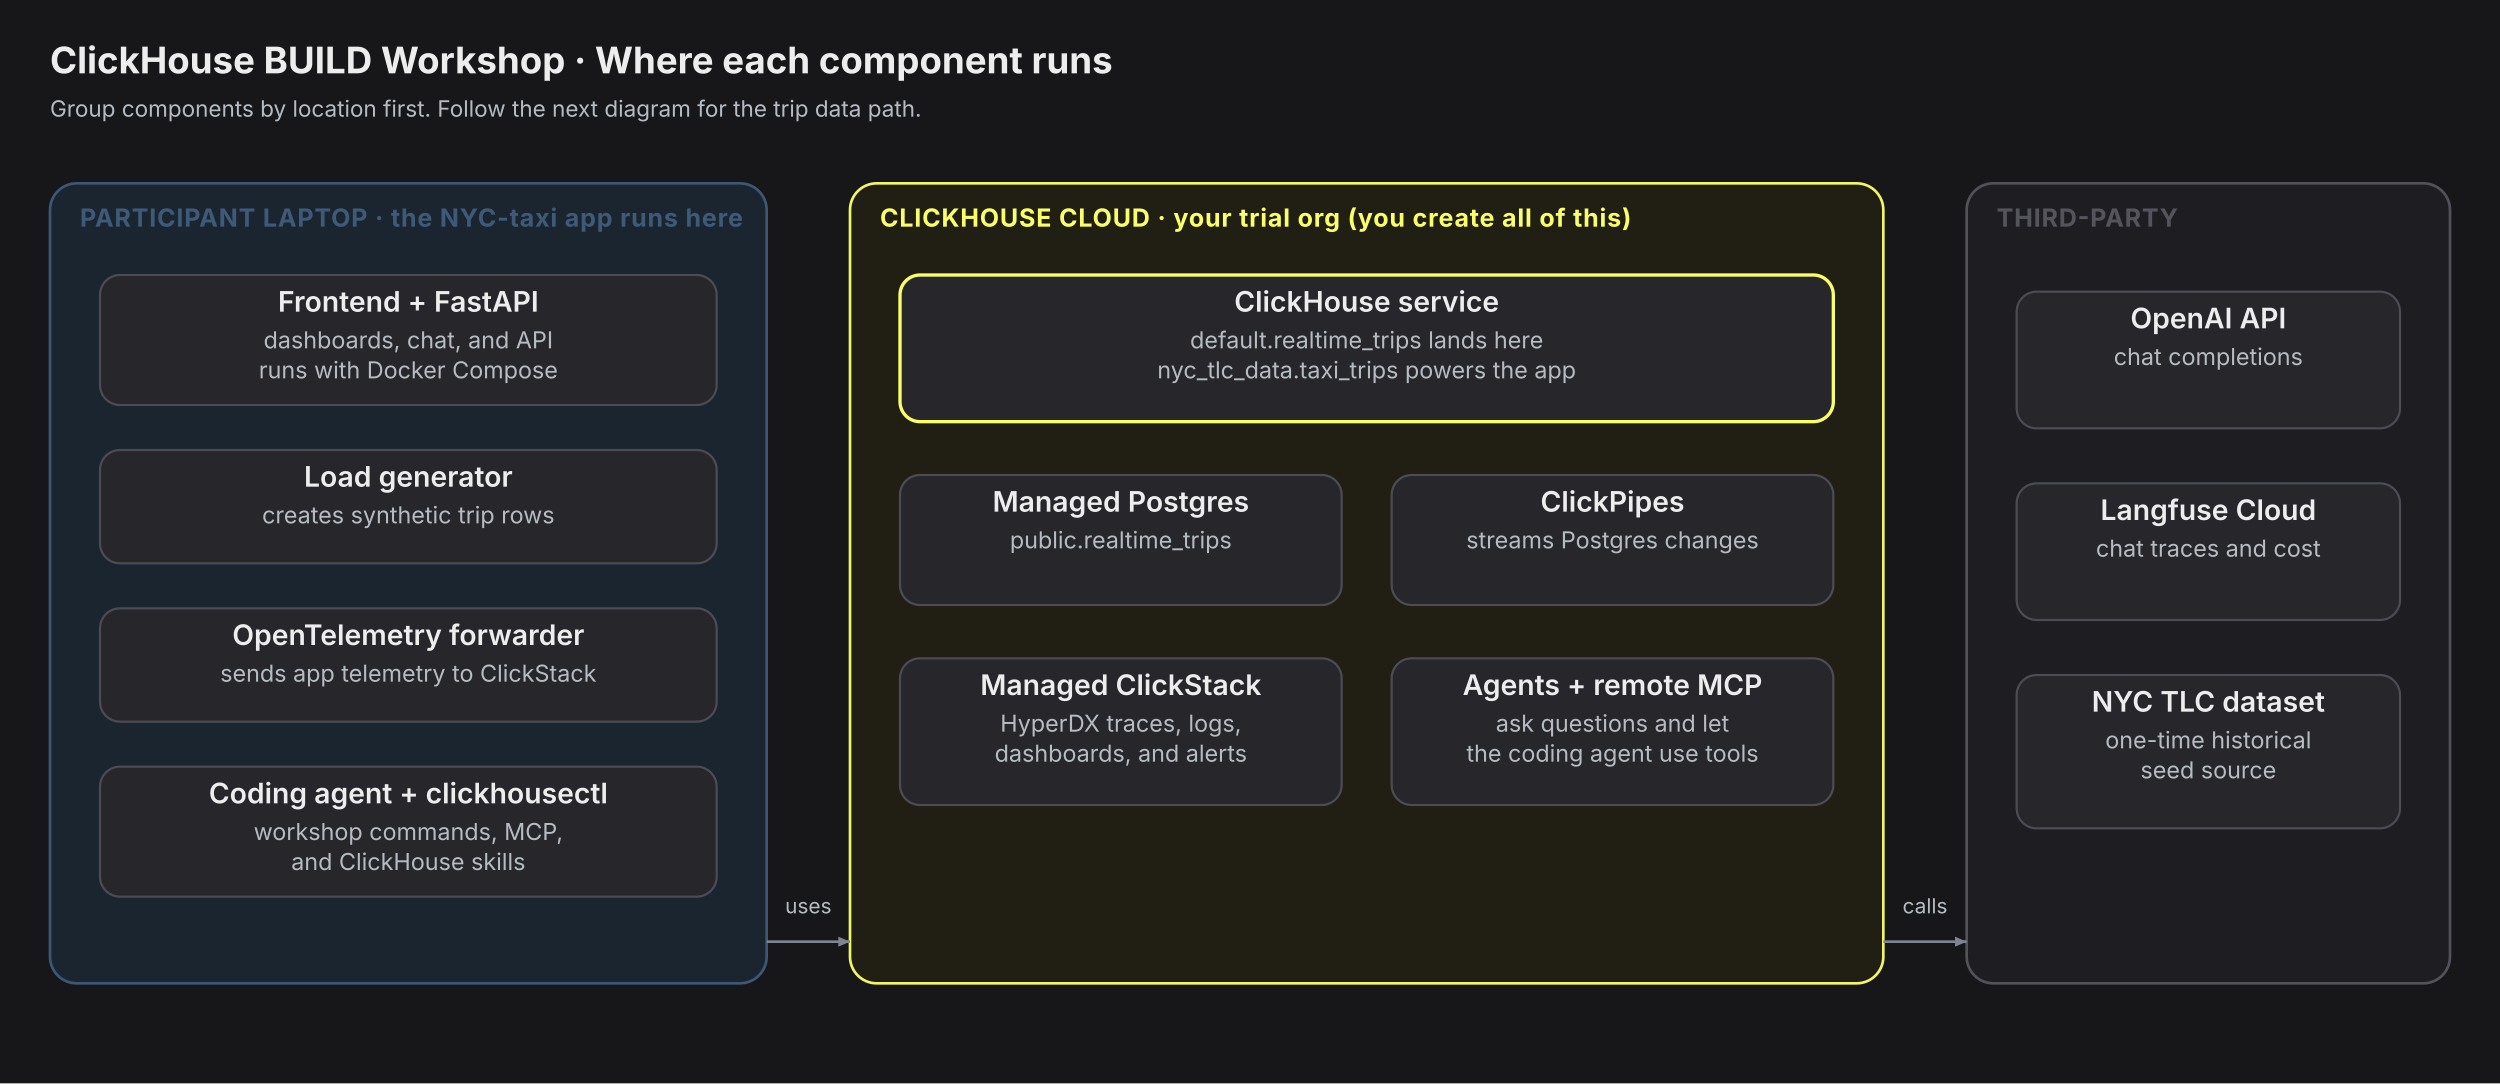
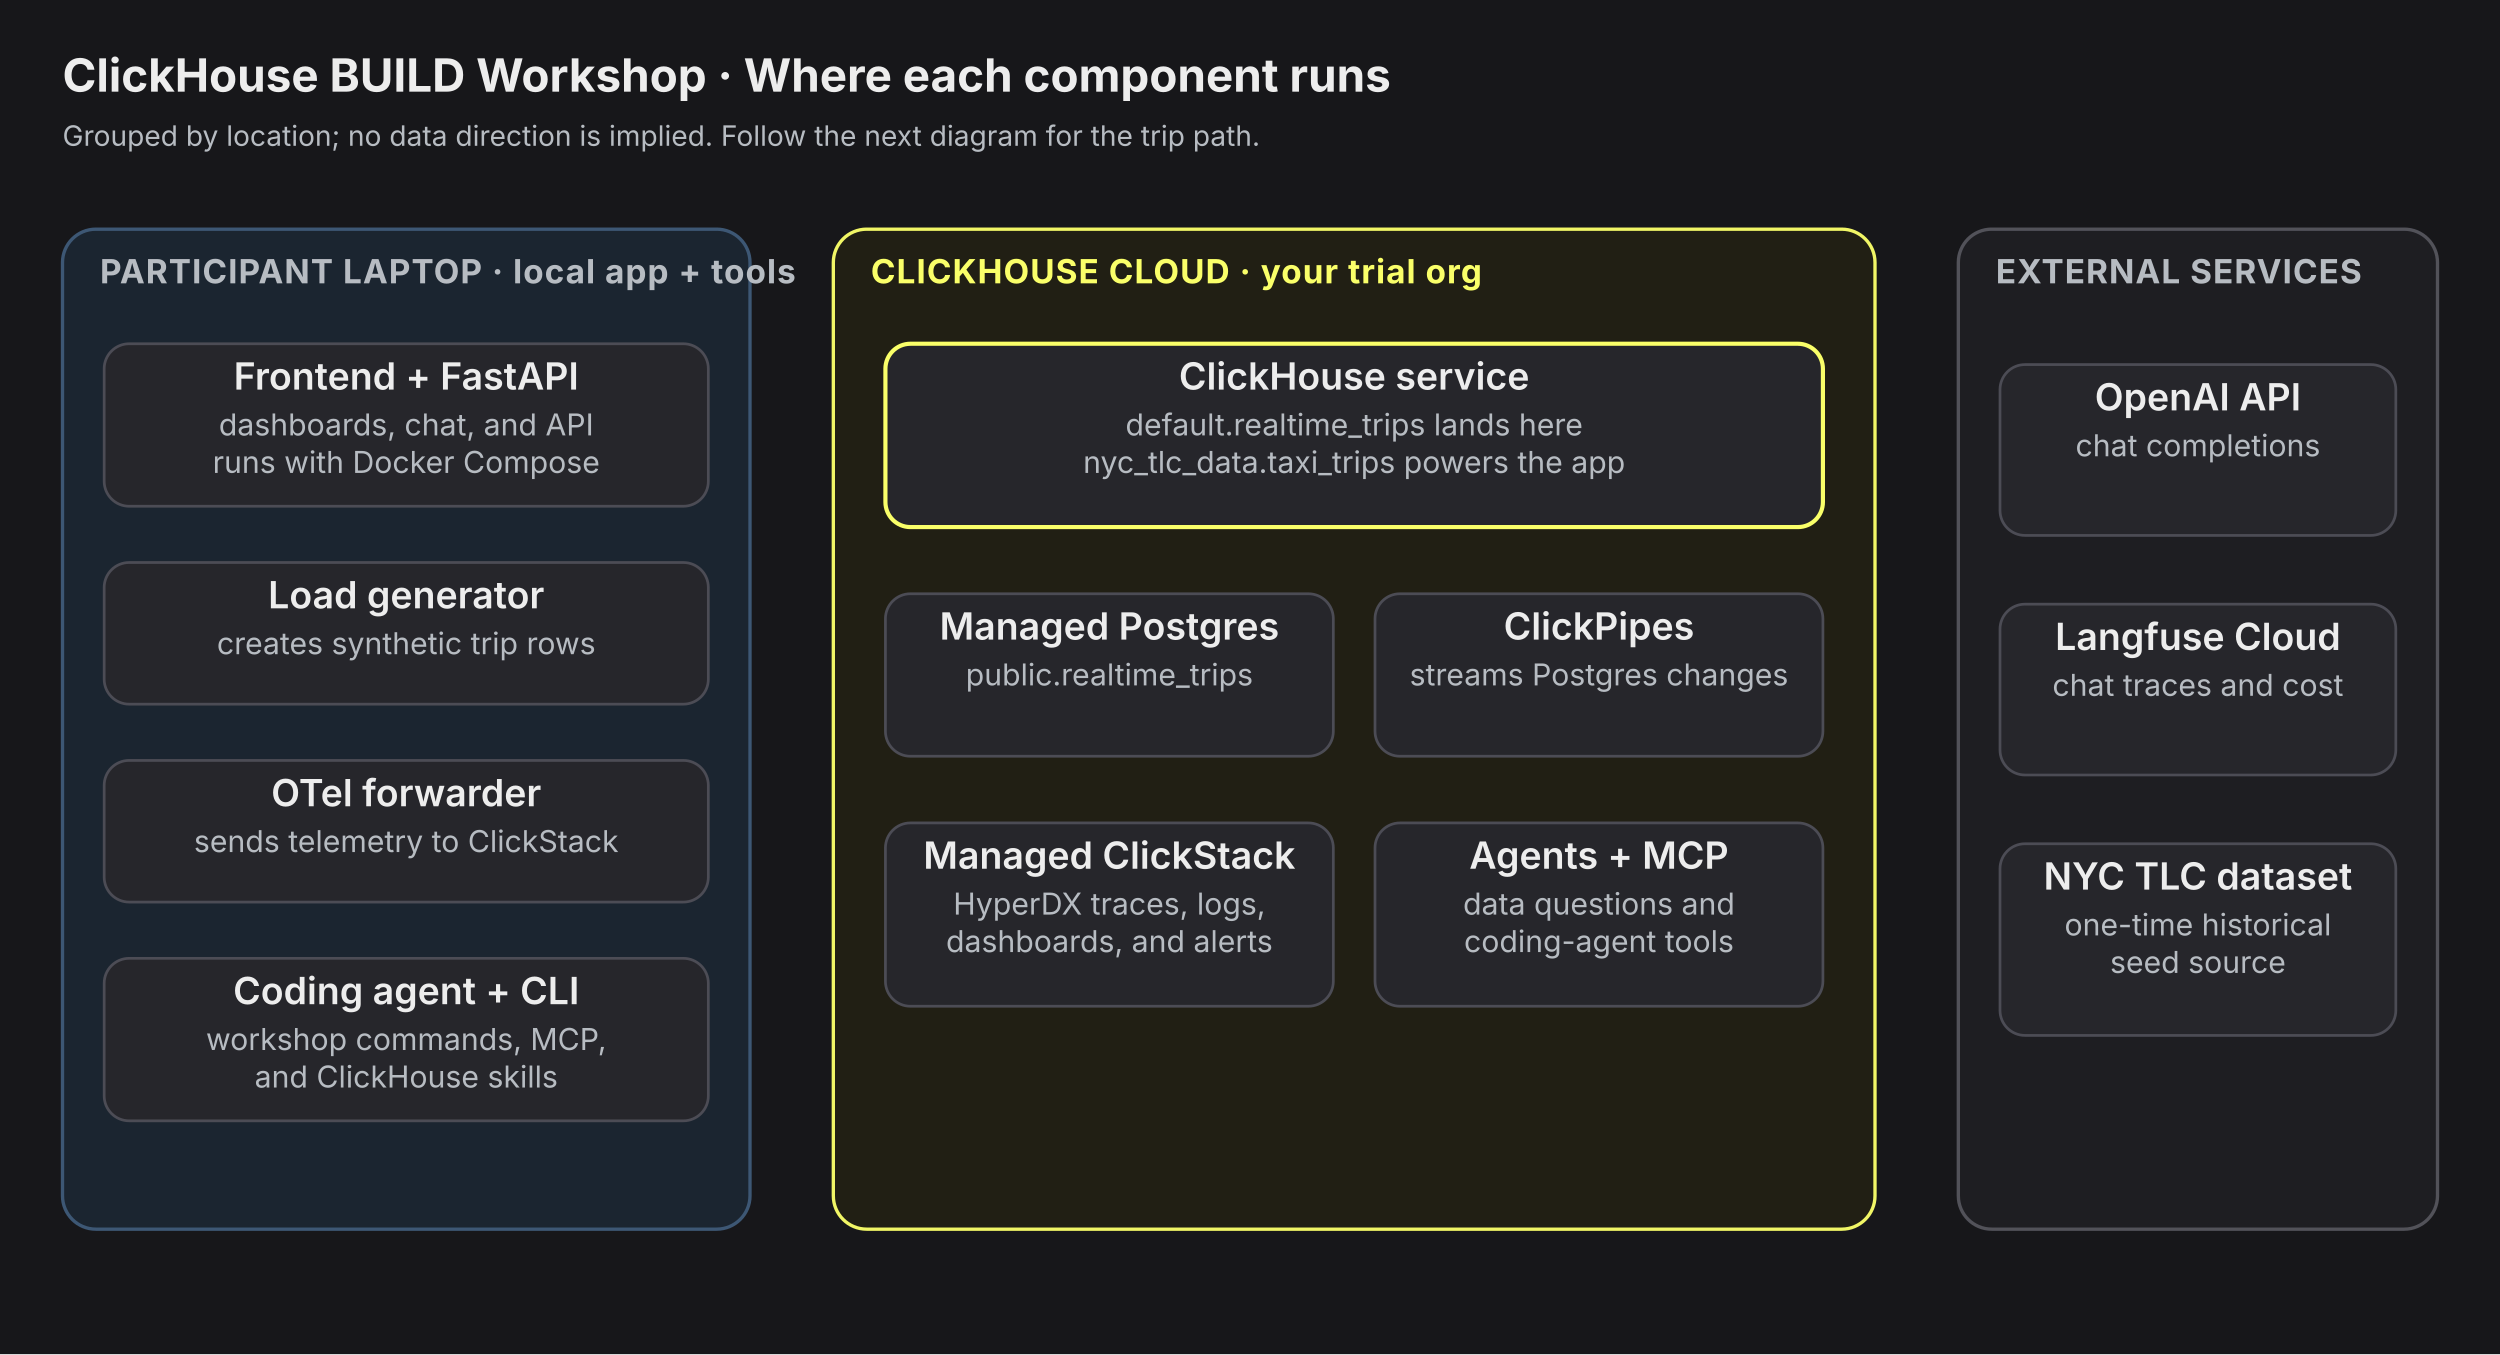
- <svg xmlns="http://www.w3.org/2000/svg" width="1500" height="650" viewBox="0 0 1500 650" font-family="Inter, -apple-system, Segoe UI, Roboto, sans-serif">
-   <rect x="0" y="0" width="1500" height="650" fill="#17171A" />
+ <svg xmlns="http://www.w3.org/2000/svg" width="1200" height="650" viewBox="0 0 1200 650" font-family="Inter, -apple-system, Segoe UI, Roboto, sans-serif">
+   <rect x="0" y="0" width="1200" height="650" fill="#17171A" />
  <defs>
    <marker id="arrow" markerWidth="9" markerHeight="9" refX="7" refY="3" orient="auto" markerUnits="userSpaceOnUse">
      <path d="M0,0 L7,3 L0,6 Z" fill="#7E858E" />
    </marker>
  </defs>
  <text x="30" y="44" fill="#EDEDED" font-size="22" font-weight="700">ClickHouse BUILD Workshop · Where each component runs</text>
-   <text x="30" y="70" fill="#B7BCC2" font-size="13.5">Group components by location first. Follow the next diagram for the trip data path.</text>
-   <rect x="30" y="110" width="430" height="480" rx="16" fill="#1B2531" stroke="#3E5A78" stroke-width="1.6" opacity="0.96" />
-   <text x="48" y="136" fill="#3E5A78" font-size="15" font-weight="700" letter-spacing="0.5">PARTICIPANT LAPTOP  ·  the NYC-taxi app runs here</text>
-   <rect x="510" y="110" width="620" height="480" rx="16" fill="#211F14" stroke="#FAFF69" stroke-width="1.6" opacity="0.96" />
-   <text x="528" y="136" fill="#FAFF69" font-size="15" font-weight="700" letter-spacing="0.5">CLICKHOUSE CLOUD  ·  your trial org (you create all of this)</text>
-   <rect x="1180" y="110" width="290" height="480" rx="16" fill="#1E1E22" stroke="#54545C" stroke-width="1.6" opacity="0.96" />
-   <text x="1198" y="136" fill="#54545C" font-size="15" font-weight="700" letter-spacing="0.5">THIRD-PARTY</text>
-   <rect x="60" y="165" width="370" height="78" rx="12" fill="#26262B" stroke="#4C4C55" stroke-width="1.3" />
-   <text x="245.0" y="187" fill="#EDEDED" font-size="17" font-weight="600" text-anchor="middle">Frontend + FastAPI</text>
-   <text x="245.0" y="209" fill="#B7BCC2" font-size="14" text-anchor="middle">dashboards, chat, and API</text>
-   <text x="245.0" y="227" fill="#B7BCC2" font-size="14" text-anchor="middle">runs with Docker Compose</text>
-   <rect x="60" y="270" width="370" height="68" rx="12" fill="#26262B" stroke="#4C4C55" stroke-width="1.3" />
-   <text x="245.0" y="292" fill="#EDEDED" font-size="17" font-weight="600" text-anchor="middle">Load generator</text>
-   <text x="245.0" y="314" fill="#B7BCC2" font-size="14" text-anchor="middle">creates synthetic trip rows</text>
-   <rect x="60" y="365" width="370" height="68" rx="12" fill="#26262B" stroke="#4C4C55" stroke-width="1.3" />
-   <text x="245.0" y="387" fill="#EDEDED" font-size="17" font-weight="600" text-anchor="middle">OpenTelemetry forwarder</text>
-   <text x="245.0" y="409" fill="#B7BCC2" font-size="14" text-anchor="middle">sends app telemetry to ClickStack</text>
-   <rect x="60" y="460" width="370" height="78" rx="12" fill="#26262B" stroke="#4C4C55" stroke-width="1.3" />
-   <text x="245.0" y="482" fill="#EDEDED" font-size="17" font-weight="600" text-anchor="middle">Coding agent + clickhousectl</text>
-   <text x="245.0" y="504" fill="#B7BCC2" font-size="14" text-anchor="middle">workshop commands, MCP,</text>
-   <text x="245.0" y="522" fill="#B7BCC2" font-size="14" text-anchor="middle">and ClickHouse skills</text>
-   <rect x="540" y="165" width="560" height="88" rx="12" fill="#26262B" stroke="#FAFF69" stroke-width="2" />
-   <text x="820.0" y="187" fill="#EDEDED" font-size="17" font-weight="600" text-anchor="middle">ClickHouse service</text>
-   <text x="820.0" y="209" fill="#B7BCC2" font-size="14" text-anchor="middle">default.realtime_trips lands here</text>
-   <text x="820.0" y="227" fill="#B7BCC2" font-size="14" text-anchor="middle">nyc_tlc_data.taxi_trips powers the app</text>
-   <rect x="540" y="285" width="265" height="78" rx="12" fill="#26262B" stroke="#4C4C55" stroke-width="1.3" />
-   <text x="672.5" y="307" fill="#EDEDED" font-size="17" font-weight="600" text-anchor="middle">Managed Postgres</text>
-   <text x="672.5" y="329" fill="#B7BCC2" font-size="14" text-anchor="middle">public.realtime_trips</text>
-   <rect x="835" y="285" width="265" height="78" rx="12" fill="#26262B" stroke="#4C4C55" stroke-width="1.3" />
-   <text x="967.5" y="307" fill="#EDEDED" font-size="17" font-weight="600" text-anchor="middle">ClickPipes</text>
-   <text x="967.5" y="329" fill="#B7BCC2" font-size="14" text-anchor="middle">streams Postgres changes</text>
-   <rect x="540" y="395" width="265" height="88" rx="12" fill="#26262B" stroke="#4C4C55" stroke-width="1.3" />
-   <text x="672.5" y="417" fill="#EDEDED" font-size="17" font-weight="600" text-anchor="middle">Managed ClickStack</text>
-   <text x="672.5" y="439" fill="#B7BCC2" font-size="14" text-anchor="middle">HyperDX traces, logs,</text>
-   <text x="672.5" y="457" fill="#B7BCC2" font-size="14" text-anchor="middle">dashboards, and alerts</text>
-   <rect x="835" y="395" width="265" height="88" rx="12" fill="#26262B" stroke="#4C4C55" stroke-width="1.3" />
-   <text x="967.5" y="417" fill="#EDEDED" font-size="17" font-weight="600" text-anchor="middle">Agents + remote MCP</text>
-   <text x="967.5" y="439" fill="#B7BCC2" font-size="14" text-anchor="middle">ask questions and let</text>
-   <text x="967.5" y="457" fill="#B7BCC2" font-size="14" text-anchor="middle">the coding agent use tools</text>
-   <rect x="1210" y="175" width="230" height="82" rx="12" fill="#26262B" stroke="#4C4C55" stroke-width="1.3" />
-   <text x="1325.0" y="197" fill="#EDEDED" font-size="17" font-weight="600" text-anchor="middle">OpenAI API</text>
-   <text x="1325.0" y="219" fill="#B7BCC2" font-size="14" text-anchor="middle">chat completions</text>
-   <rect x="1210" y="290" width="230" height="82" rx="12" fill="#26262B" stroke="#4C4C55" stroke-width="1.3" />
-   <text x="1325.0" y="312" fill="#EDEDED" font-size="17" font-weight="600" text-anchor="middle">Langfuse Cloud</text>
-   <text x="1325.0" y="334" fill="#B7BCC2" font-size="14" text-anchor="middle">chat traces and cost</text>
-   <rect x="1210" y="405" width="230" height="92" rx="12" fill="#26262B" stroke="#4C4C55" stroke-width="1.3" />
-   <text x="1325.0" y="427" fill="#EDEDED" font-size="17" font-weight="600" text-anchor="middle">NYC TLC dataset</text>
-   <text x="1325.0" y="449" fill="#B7BCC2" font-size="14" text-anchor="middle">one-time historical</text>
-   <text x="1325.0" y="467" fill="#B7BCC2" font-size="14" text-anchor="middle">seed source</text>
-   <path d="M460,565 L510,565" fill="none" stroke="#7E858E" stroke-width="1.6" marker-end="url(#arrow)" />
-   <rect x="465.6" y="534" width="38.8" height="20" rx="4" fill="#17171A" />
-   <text x="485" y="548" fill="#B7BCC2" font-size="12.5" text-anchor="middle">uses</text>
-   <path d="M1130,565 L1180,565" fill="none" stroke="#7E858E" stroke-width="1.6" marker-end="url(#arrow)" />
-   <rect x="1132.0" y="534" width="46.0" height="20" rx="4" fill="#17171A" />
-   <text x="1155" y="548" fill="#B7BCC2" font-size="12.5" text-anchor="middle">calls</text>
+   <text x="30" y="70" fill="#B7BCC2" font-size="13.5">Grouped by location; no data direction is implied. Follow the next diagram for the trip path.</text>
+   <rect x="30" y="110" width="330" height="480" rx="16" fill="#1B2531" stroke="#3E5A78" stroke-width="1.6" opacity="0.96" />
+   <text x="48" y="136" fill="#B7BCC2" font-size="16" font-weight="700" letter-spacing="0.5">PARTICIPANT LAPTOP · local app + tools</text>
+   <rect x="400" y="110" width="500" height="480" rx="16" fill="#211F14" stroke="#FAFF69" stroke-width="1.6" opacity="0.96" />
+   <text x="418" y="136" fill="#FAFF69" font-size="16" font-weight="700" letter-spacing="0.5">CLICKHOUSE CLOUD · your trial org</text>
+   <rect x="940" y="110" width="230" height="480" rx="16" fill="#1E1E22" stroke="#54545C" stroke-width="1.6" opacity="0.96" />
+   <text x="958" y="136" fill="#B7BCC2" font-size="16" font-weight="700" letter-spacing="0.5">EXTERNAL SERVICES</text>
+   <rect x="50" y="165" width="290" height="78" rx="12" fill="#26262B" stroke="#4C4C55" stroke-width="1.3" />
+   <text x="195.0" y="187" fill="#EDEDED" font-size="18" font-weight="600" text-anchor="middle">Frontend + FastAPI</text>
+   <text x="195.0" y="209" fill="#B7BCC2" font-size="14.5" text-anchor="middle">dashboards, chat, and API</text>
+   <text x="195.0" y="227" fill="#B7BCC2" font-size="14.5" text-anchor="middle">runs with Docker Compose</text>
+   <rect x="50" y="270" width="290" height="68" rx="12" fill="#26262B" stroke="#4C4C55" stroke-width="1.3" />
+   <text x="195.0" y="292" fill="#EDEDED" font-size="18" font-weight="600" text-anchor="middle">Load generator</text>
+   <text x="195.0" y="314" fill="#B7BCC2" font-size="14.5" text-anchor="middle">creates synthetic trip rows</text>
+   <rect x="50" y="365" width="290" height="68" rx="12" fill="#26262B" stroke="#4C4C55" stroke-width="1.3" />
+   <text x="195.0" y="387" fill="#EDEDED" font-size="18" font-weight="600" text-anchor="middle">OTel forwarder</text>
+   <text x="195.0" y="409" fill="#B7BCC2" font-size="14.5" text-anchor="middle">sends telemetry to ClickStack</text>
+   <rect x="50" y="460" width="290" height="78" rx="12" fill="#26262B" stroke="#4C4C55" stroke-width="1.3" />
+   <text x="195.0" y="482" fill="#EDEDED" font-size="18" font-weight="600" text-anchor="middle">Coding agent + CLI</text>
+   <text x="195.0" y="504" fill="#B7BCC2" font-size="14.5" text-anchor="middle">workshop commands, MCP,</text>
+   <text x="195.0" y="522" fill="#B7BCC2" font-size="14.5" text-anchor="middle">and ClickHouse skills</text>
+   <rect x="425" y="165" width="450" height="88" rx="12" fill="#26262B" stroke="#FAFF69" stroke-width="2" />
+   <text x="650.0" y="187" fill="#EDEDED" font-size="18" font-weight="600" text-anchor="middle">ClickHouse service</text>
+   <text x="650.0" y="209" fill="#B7BCC2" font-size="14.5" text-anchor="middle">default.realtime_trips lands here</text>
+   <text x="650.0" y="227" fill="#B7BCC2" font-size="14.5" text-anchor="middle">nyc_tlc_data.taxi_trips powers the app</text>
+   <rect x="425" y="285" width="215" height="78" rx="12" fill="#26262B" stroke="#4C4C55" stroke-width="1.3" />
+   <text x="532.5" y="307" fill="#EDEDED" font-size="18" font-weight="600" text-anchor="middle">Managed Postgres</text>
+   <text x="532.5" y="329" fill="#B7BCC2" font-size="14.5" text-anchor="middle">public.realtime_trips</text>
+   <rect x="660" y="285" width="215" height="78" rx="12" fill="#26262B" stroke="#4C4C55" stroke-width="1.3" />
+   <text x="767.5" y="307" fill="#EDEDED" font-size="18" font-weight="600" text-anchor="middle">ClickPipes</text>
+   <text x="767.5" y="329" fill="#B7BCC2" font-size="14.5" text-anchor="middle">streams Postgres changes</text>
+   <rect x="425" y="395" width="215" height="88" rx="12" fill="#26262B" stroke="#4C4C55" stroke-width="1.3" />
+   <text x="532.5" y="417" fill="#EDEDED" font-size="18" font-weight="600" text-anchor="middle">Managed ClickStack</text>
+   <text x="532.5" y="439" fill="#B7BCC2" font-size="14.5" text-anchor="middle">HyperDX traces, logs,</text>
+   <text x="532.5" y="457" fill="#B7BCC2" font-size="14.5" text-anchor="middle">dashboards, and alerts</text>
+   <rect x="660" y="395" width="215" height="88" rx="12" fill="#26262B" stroke="#4C4C55" stroke-width="1.3" />
+   <text x="767.5" y="417" fill="#EDEDED" font-size="18" font-weight="600" text-anchor="middle">Agents + MCP</text>
+   <text x="767.5" y="439" fill="#B7BCC2" font-size="14.5" text-anchor="middle">data questions and</text>
+   <text x="767.5" y="457" fill="#B7BCC2" font-size="14.5" text-anchor="middle">coding-agent tools</text>
+   <rect x="960" y="175" width="190" height="82" rx="12" fill="#26262B" stroke="#4C4C55" stroke-width="1.3" />
+   <text x="1055.0" y="197" fill="#EDEDED" font-size="18" font-weight="600" text-anchor="middle">OpenAI API</text>
+   <text x="1055.0" y="219" fill="#B7BCC2" font-size="14.5" text-anchor="middle">chat completions</text>
+   <rect x="960" y="290" width="190" height="82" rx="12" fill="#26262B" stroke="#4C4C55" stroke-width="1.3" />
+   <text x="1055.0" y="312" fill="#EDEDED" font-size="18" font-weight="600" text-anchor="middle">Langfuse Cloud</text>
+   <text x="1055.0" y="334" fill="#B7BCC2" font-size="14.5" text-anchor="middle">chat traces and cost</text>
+   <rect x="960" y="405" width="190" height="92" rx="12" fill="#26262B" stroke="#4C4C55" stroke-width="1.3" />
+   <text x="1055.0" y="427" fill="#EDEDED" font-size="18" font-weight="600" text-anchor="middle">NYC TLC dataset</text>
+   <text x="1055.0" y="449" fill="#B7BCC2" font-size="14.5" text-anchor="middle">one-time historical</text>
+   <text x="1055.0" y="467" fill="#B7BCC2" font-size="14.5" text-anchor="middle">seed source</text>
</svg>
